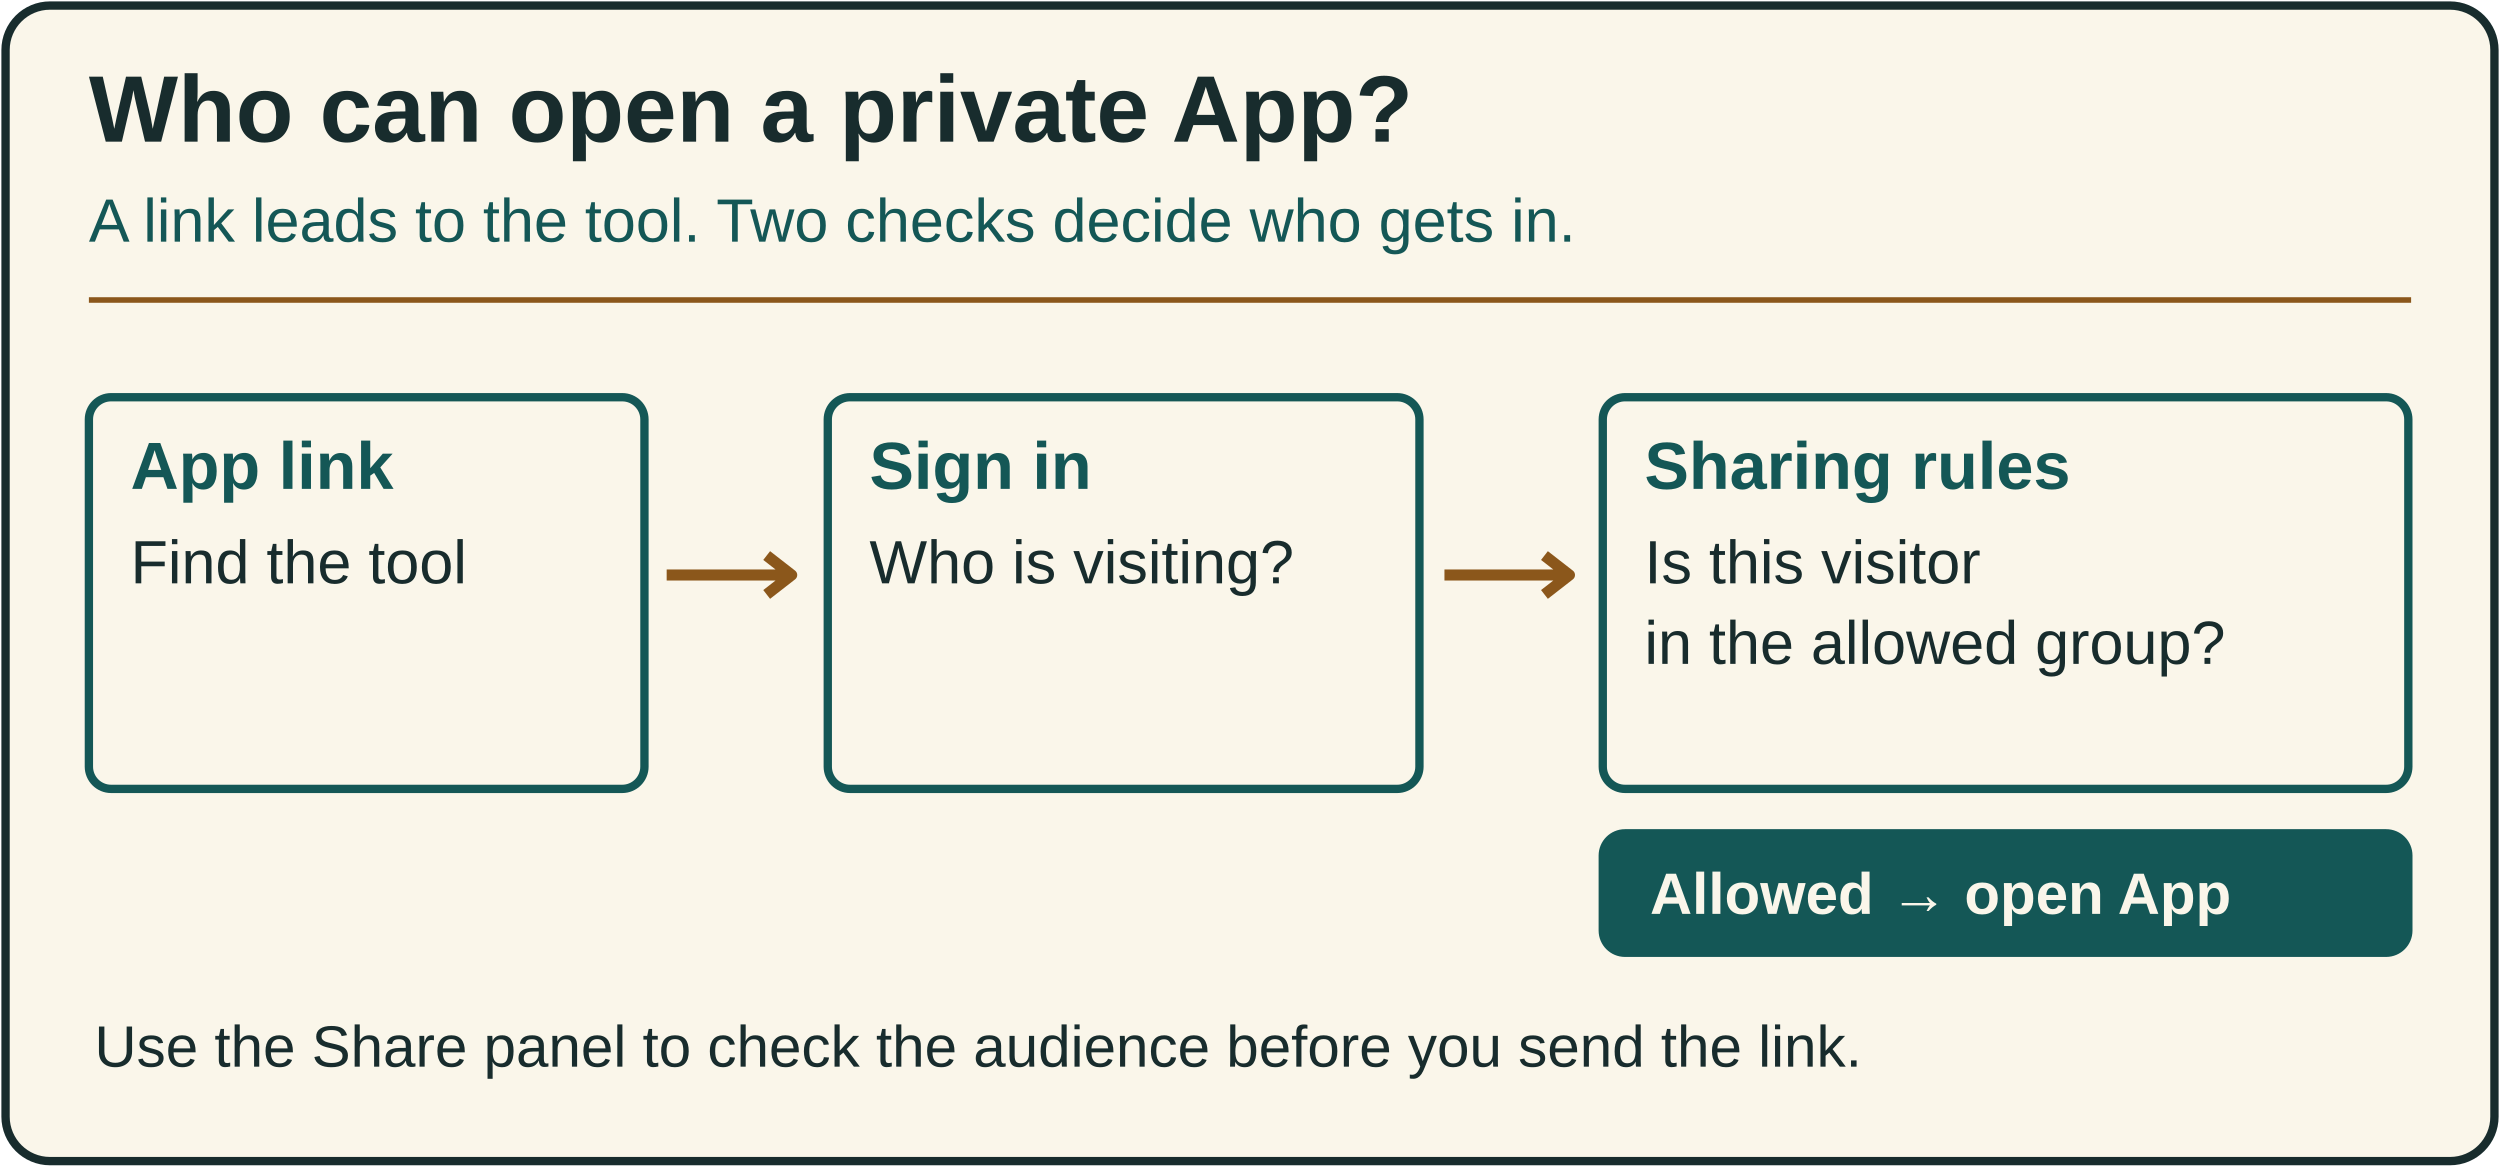
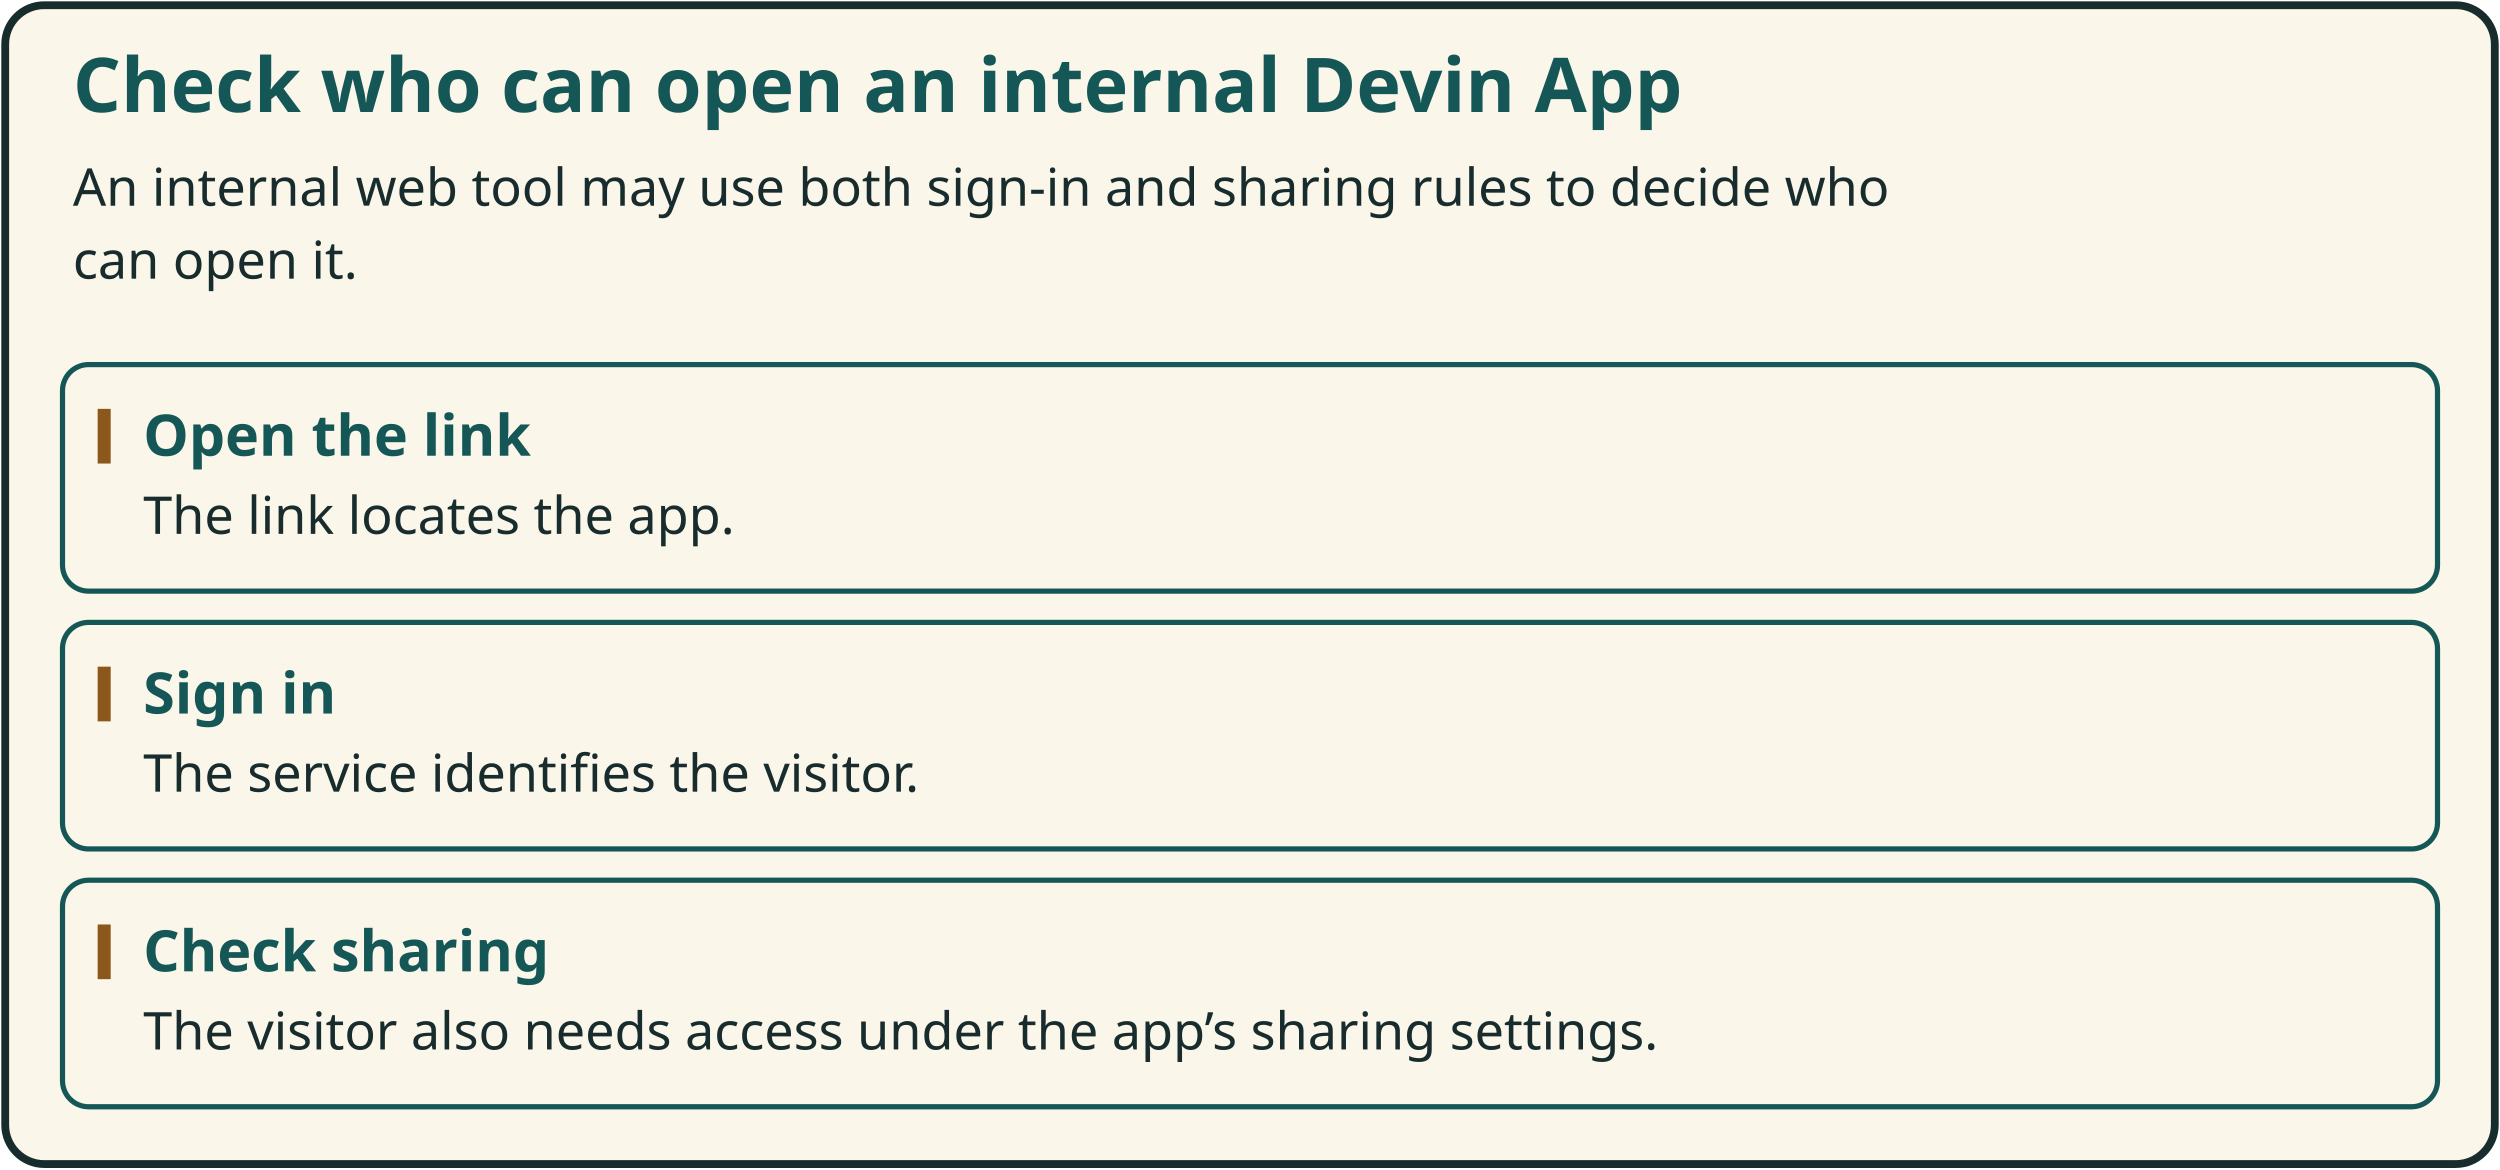
- <svg xmlns="http://www.w3.org/2000/svg" viewBox="0 0 900 420" role="img" aria-labelledby="title description">
-   <rect x="2" y="2" width="896" height="416" rx="16" fill="#faf6ea" stroke="#182c2d" stroke-width="3" />
-   <text x="32" y="51" font-family="Arial, Helvetica, sans-serif" font-size="34" font-weight="700" fill="#182c2d">Who can open a private App?</text>
-   <text x="32" y="87" font-family="Arial, Helvetica, sans-serif" font-size="22" font-weight="400" fill="#145756">A link leads to the tool. Two checks decide who gets in.</text>
-   <path d="M32 108H868" stroke="#8b571b" stroke-width="2" />
-   <rect x="32" y="143" width="200" height="141" rx="8" fill="#faf6ea" stroke="#145756" stroke-width="3" />
-   <text x="47" y="176" font-family="Arial, Helvetica, sans-serif" font-size="24" font-weight="700" fill="#145756">App link</text>
-   <text x="47" y="210" font-family="Arial, Helvetica, sans-serif" font-size="22" font-weight="400" fill="#182c2d">Find the tool</text>
-   <path d="M240 207 H285 m-9 -7 9 7 -9 7" fill="none" stroke="#8b571b" stroke-width="4" stroke-linejoin="round" />
-   <rect x="298" y="143" width="213" height="141" rx="8" fill="#faf6ea" stroke="#145756" stroke-width="3" />
-   <text x="313" y="176" font-family="Arial, Helvetica, sans-serif" font-size="24" font-weight="700" fill="#145756">Sign in</text>
-   <text x="313" y="210" font-family="Arial, Helvetica, sans-serif" font-size="22" font-weight="400" fill="#182c2d">Who is visiting?</text>
-   <path d="M520 207 H565 m-9 -7 9 7 -9 7" fill="none" stroke="#8b571b" stroke-width="4" stroke-linejoin="round" />
-   <rect x="577" y="143" width="290" height="141" rx="8" fill="#faf6ea" stroke="#145756" stroke-width="3" />
-   <text x="592" y="176" font-family="Arial, Helvetica, sans-serif" font-size="24" font-weight="700" fill="#145756">Sharing rules</text>
-   <text x="592" y="210" font-family="Arial, Helvetica, sans-serif" font-size="22" font-weight="400" fill="#182c2d">Is this visitor</text>
-   <text x="592" y="239" font-family="Arial, Helvetica, sans-serif" font-size="22" font-weight="400" fill="#182c2d">in the allowed group?</text>
-   <rect x="577" y="300" width="290" height="43" rx="8" fill="#145756" stroke="#145756" stroke-width="3" />
-   <text x="594" y="329" font-family="Arial, Helvetica, sans-serif" font-size="21" font-weight="700" fill="#faf6ea">Allowed  →  open App</text>
-   <text x="34" y="384" font-family="Arial, Helvetica, sans-serif" font-size="21" font-weight="400" fill="#182c2d">Use the Share panel to check the audience before you send the link.</text>
+ <svg xmlns="http://www.w3.org/2000/svg" role="img" aria-labelledby="title desc" viewBox="0 0 960 449" font-family="Verdana, sans-serif">
+   <rect x="2" y="2" width="956" height="445" rx="15" fill="#faf6ea" stroke="#182c2d" stroke-width="3" />
+   <text x="28" y="43" fill="#145756" font-size="29" font-weight="bold">Check who can open an internal Devin App</text>
+   <text x="28" y="79" fill="#182c2d" font-size="20">An internal web tool may use both sign-in and sharing rules to decide who</text>
+   <text x="28" y="107" fill="#182c2d" font-size="20">can open it.</text>
+   <rect x="24" y="140" width="912" height="87" rx="10" fill="#faf6ea" stroke="#145756" stroke-width="2" />
+   <path d="M40 157v21" stroke="#8b571b" stroke-width="5" />
+   <text x="55" y="175" fill="#145756" font-size="22" font-weight="bold">Open the link</text>
+   <text x="55" y="205" fill="#182c2d" font-size="20">The link locates the app.</text>
+   <rect x="24" y="239" width="912" height="87" rx="10" fill="#faf6ea" stroke="#145756" stroke-width="2" />
+   <path d="M40 256v21" stroke="#8b571b" stroke-width="5" />
+   <text x="55" y="274" fill="#145756" font-size="22" font-weight="bold">Sign in</text>
+   <text x="55" y="304" fill="#182c2d" font-size="20">The service identifies the visitor.</text>
+   <rect x="24" y="338" width="912" height="87" rx="10" fill="#faf6ea" stroke="#145756" stroke-width="2" />
+   <path d="M40 355v21" stroke="#8b571b" stroke-width="5" />
+   <text x="55" y="373" fill="#145756" font-size="22" font-weight="bold">Check sharing</text>
+   <text x="55" y="403" fill="#182c2d" font-size="20">The visitor also needs access under the app’s sharing settings.</text>
</svg>
